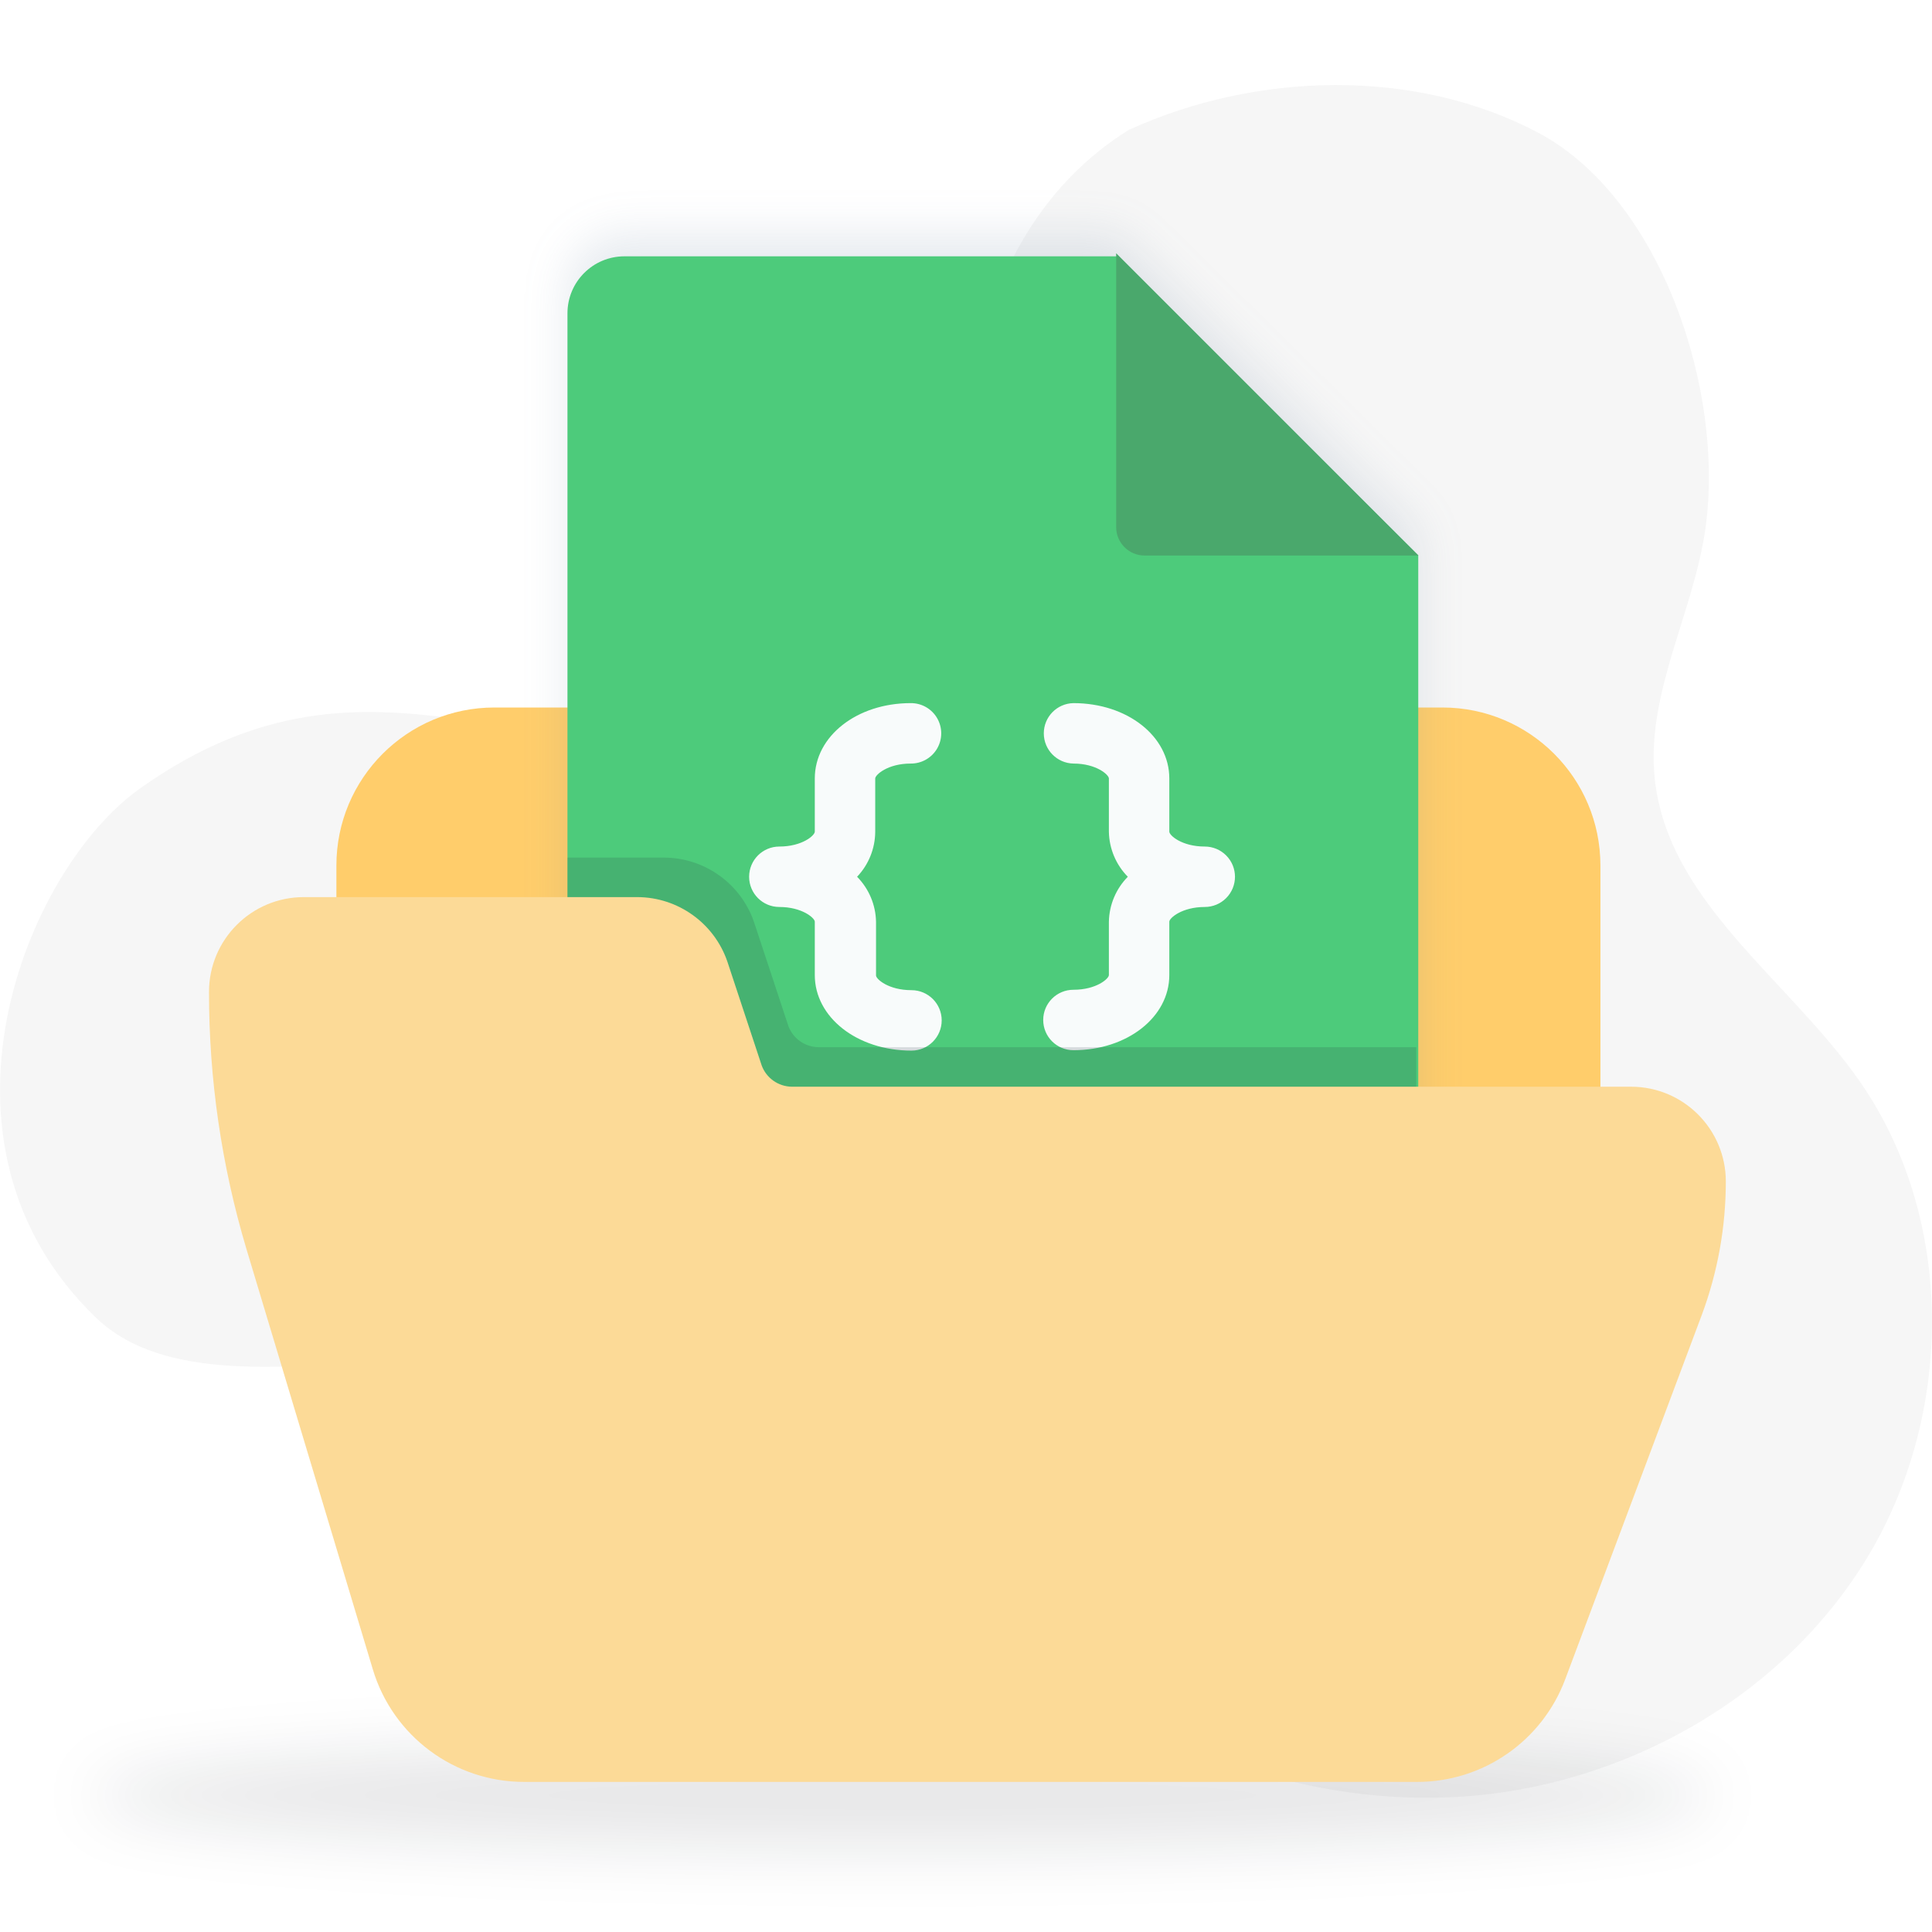
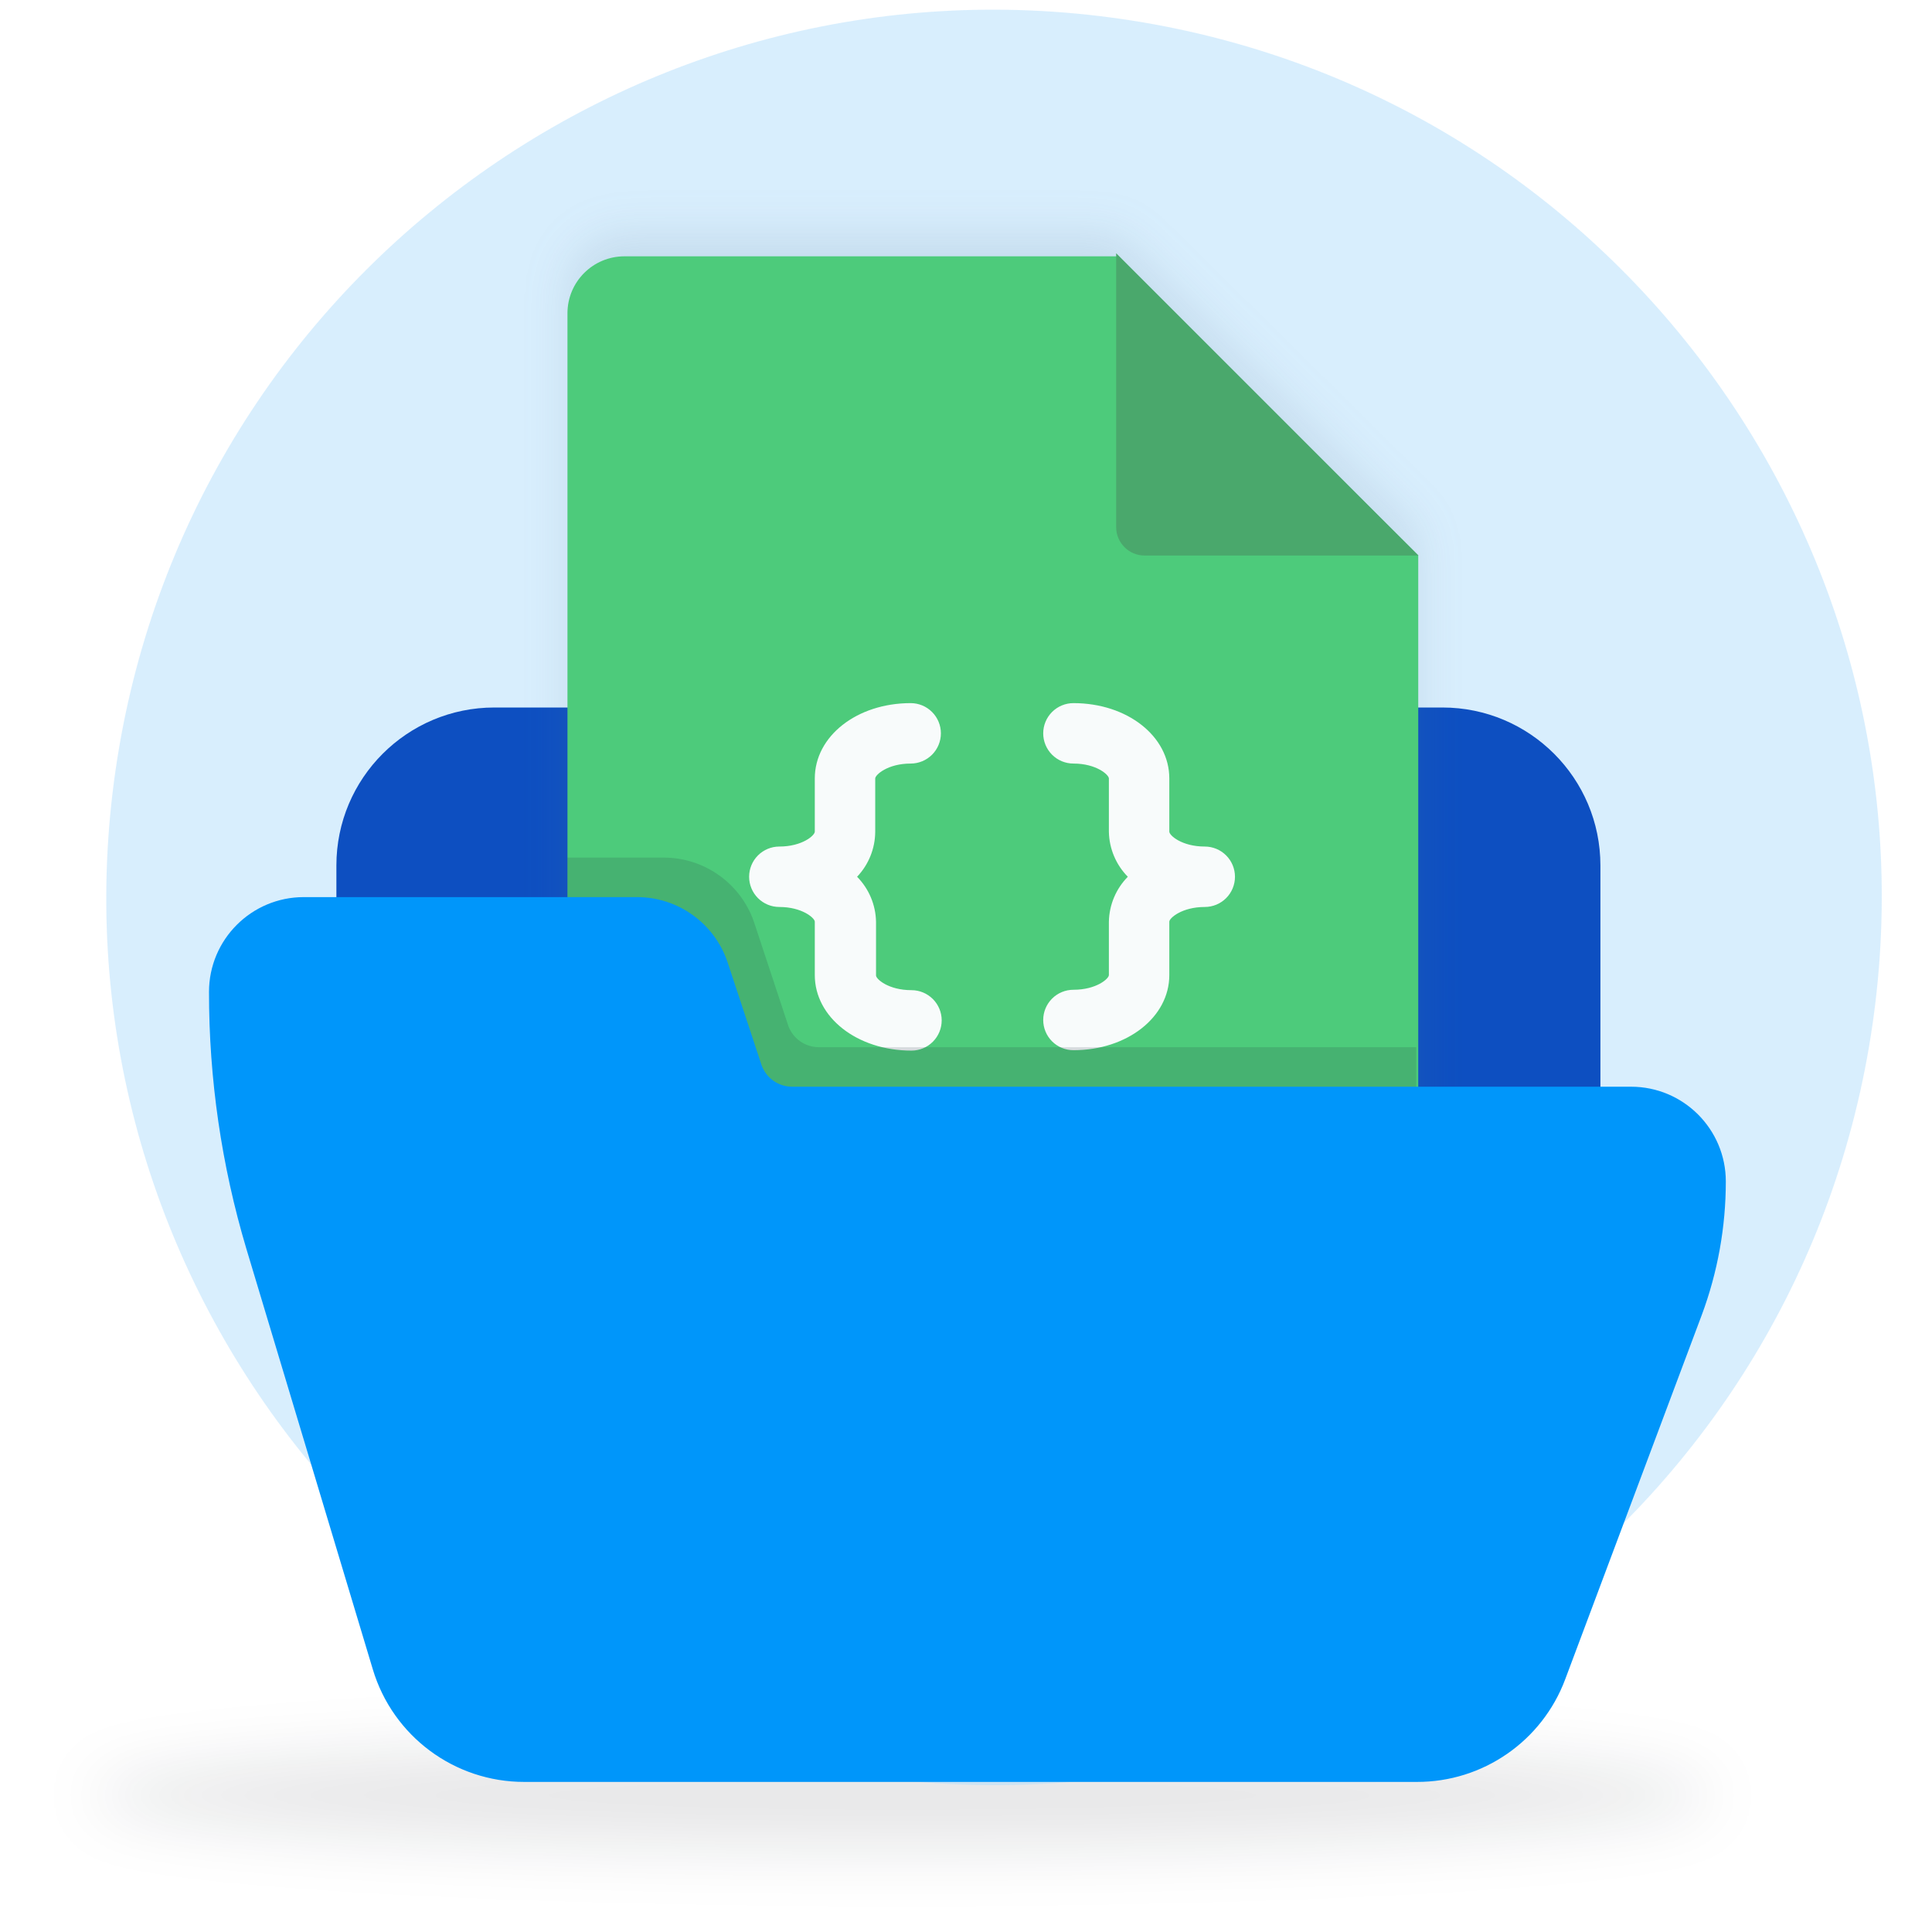
<svg xmlns="http://www.w3.org/2000/svg" width="500" height="500" viewBox="0 0 500 500" fill="none">
-   <path d="M292.319 33.522c32.745-14.9 73.766-16.065 105.607.721 31.842 16.786 48.557 66.728 43.433 102.658-3.124 21.808-15.318 42.451-13.126 64.369 3.233 32.102 34.718 52.217 53.078 78.575 24.662 35.431 24.415 85.761 2.219 122.801-22.195 37.04-64.148 60.152-106.868 62.427-42.72 2.275-85.439-15.176-117.226-44.198-19.181-17.452-33.403-40.397-54.393-55.491-53.598-38.566-145.587 9.156-180.333-24.471-46.584-45.031-18.36-115.698 11.59-136.924 61.82-43.81 102.566 2.414 156.877-20.365 20.031-8.323 39.76-21.336 48.474-41.451 8.221-19.2 4.439-80.073 50.694-108.707" fill="#B9CBD3" style="mix-blend-mode:luminosity" opacity=".16" />
-   <g opacity=".1" filter="url(#folder-3__a)">
-     <path d="M443.271 464.612c0 7.65-93.914 13.852-209.762 13.852-115.849 0-209.763-6.202-209.763-13.852S117.66 450.76 233.51 450.76c115.848 0 209.762 6.202 209.762 13.852Z" fill="#0A0F1A" />
+   <g opacity="0.1" filter="url(#filter0_f_10272_1668)">
+     <path d="M443.271 464.612C443.271 472.262 349.357 478.464 233.509 478.464C117.66 478.464 23.746 472.262 23.746 464.612C23.746 456.961 117.66 450.759 233.509 450.759C349.357 450.759 443.271 456.961 443.271 464.612Z" fill="#0A0F1A" />
  </g>
-   <path d="M373.295 183.101H127.949c-22.583 0-40.89 18.307-40.89 40.89v16.356a8.179 8.179 0 0 0 8.178 8.179h70.005a8.294 8.294 0 0 1 7.77 5.495l8.914 26.972a24.713 24.713 0 0 0 23.226 16.602h200.856a8.179 8.179 0 0 0 8.178-8.179v-65.425c-.001-22.583-18.308-40.89-40.891-40.89Z" fill="#FFCD6B" />
-   <g filter="url(#folder-3__b)">
-     <path d="M146.861 81.078c0-8.143 6.601-14.743 14.744-14.743h127.257l78.18 77.382v188.684c0 8.142-6.601 14.743-14.744 14.743H161.605c-8.143 0-14.744-6.601-14.744-14.743V81.078Z" fill="#4DCB7B" />
+   <path d="M290.153 4.902C164.591 -13.269 48.072 73.789 29.901 199.351C11.729 324.914 98.788 441.433 224.35 459.604C349.913 477.775 466.432 390.717 484.603 265.154C502.774 139.592 415.716 23.073 290.153 4.902Z" fill="#B2DFFD" fill-opacity="0.5" />
+   <path d="M373.294 183.101H127.948C105.365 183.101 87.058 201.408 87.058 223.991V240.347C87.058 244.864 90.719 248.526 95.236 248.526H165.242C168.729 248.542 171.834 250.738 173.011 254.022L181.925 280.994C185.364 290.892 194.672 297.544 205.151 297.595H406.007C410.523 297.595 414.185 293.933 414.185 289.417V223.991C414.184 201.408 395.877 183.101 373.294 183.101Z" fill="#0D4FC1" />
+   <g filter="url(#filter1_d_10272_1668)">
+     <path d="M146.86 81.078C146.86 72.935 153.461 66.335 161.604 66.335H288.861L367.041 143.717V332.401C367.041 340.543 360.44 347.144 352.297 347.144H161.604C153.461 347.144 146.86 340.543 146.86 332.401V81.078Z" fill="#4DCB7B" />
  </g>
-   <path d="M288.861 65.536v70.867a7.372 7.372 0 0 0 7.372 7.371H367.1l-78.239-78.238Z" fill="#4AA86C" />
-   <path fill-rule="evenodd" clip-rule="evenodd" d="M226.507 201.466v13.763a17.046 17.046 0 0 1-4.692 11.677 17.05 17.05 0 0 1 4.901 11.625v13.919c0 .938 3.232 3.806 9.175 3.806a7.819 7.819 0 1 1 0 15.639c-14.128 0-25.023-8.654-25.023-19.549v-13.815c0-.938-3.285-3.805-9.175-3.805a7.82 7.82 0 0 1 0-15.64c5.89 0 9.175-2.867 9.175-3.857v-13.763c0-10.948 10.895-19.497 24.814-19.497a7.82 7.82 0 1 1 0 15.639c-5.943 0-9.175 2.92-9.175 3.858Zm76.11 13.763c0 .99 3.284 3.857 9.175 3.857 2.074 0 4.063.824 5.529 2.291a7.816 7.816 0 0 1 0 11.058 7.816 7.816 0 0 1-5.529 2.291c-5.891 0-9.175 2.867-9.175 3.805v13.815c0 10.895-10.895 19.445-24.814 19.445a7.82 7.82 0 0 1 0-15.64c5.943 0 9.175-2.867 9.175-3.805v-13.815a17.044 17.044 0 0 1 4.9-11.625 17.046 17.046 0 0 1-4.9-11.677v-13.763c0-.938-3.232-3.858-9.175-3.858a7.821 7.821 0 0 1 0-15.639c13.919 0 24.814 8.549 24.814 19.497v13.763Z" fill="#F8FBFB" />
-   <path opacity=".15" d="M204.025 265.517a8.408 8.408 0 0 0 7.769 5.496H366.52v30.668H146.859v-79.737h25.026a24.729 24.729 0 0 1 23.225 16.601l8.915 26.972Z" fill="#1A2437" />
-   <path d="M422.108 281.239H204.895a8.407 8.407 0 0 1-7.769-5.496l-8.914-26.972a24.73 24.73 0 0 0-23.226-16.601H78.625c-13.55 0-24.535 10.984-24.535 24.534a231.864 231.864 0 0 0 9.667 66.473l32.712 108.802c5.183 17.338 21.144 29.207 39.24 29.18h230.952a40.89 40.89 0 0 0 38.421-26.579l35.329-94.246a99.15 99.15 0 0 0 6.232-34.56c0-13.55-10.985-24.535-24.535-24.535Z" fill="#FCDA97" />
+   <path d="M288.86 65.536V136.403C288.86 140.474 292.161 143.774 296.232 143.774H367.099L288.86 65.536Z" fill="#4AA86C" />
+   <path fill-rule="evenodd" clip-rule="evenodd" d="M226.507 201.466V215.228C226.49 219.577 224.811 223.754 221.815 226.906C224.875 230.012 226.629 234.172 226.716 238.531V252.45C226.716 253.388 229.948 256.255 235.891 256.255C237.964 256.255 239.953 257.079 241.42 258.546C242.886 260.012 243.71 262.001 243.71 264.075C243.71 266.149 242.886 268.138 241.42 269.604C239.953 271.071 237.964 271.895 235.891 271.895C221.763 271.895 210.868 263.241 210.868 252.346V238.531C210.868 237.593 207.583 234.725 201.693 234.725C199.619 234.725 197.63 233.902 196.163 232.435C194.697 230.969 193.873 228.98 193.873 226.906C193.873 224.832 194.697 222.843 196.163 221.376C197.63 219.91 199.619 219.086 201.693 219.086C207.583 219.086 210.868 216.219 210.868 215.228V201.466C210.868 190.518 221.763 181.969 235.682 181.969C237.756 181.969 239.745 182.793 241.211 184.259C242.678 185.726 243.502 187.715 243.502 189.789C243.502 191.862 242.678 193.851 241.211 195.318C239.745 196.784 237.756 197.608 235.682 197.608C229.739 197.608 226.507 200.528 226.507 201.466ZM302.617 215.228C302.617 216.219 305.901 219.086 311.792 219.086C313.866 219.086 315.855 219.91 317.321 221.376C318.788 222.843 319.612 224.832 319.612 226.906C319.612 228.98 318.788 230.969 317.321 232.435C315.855 233.902 313.866 234.725 311.792 234.725C305.901 234.725 302.617 237.593 302.617 238.531V252.346C302.617 263.241 291.722 271.791 277.803 271.791C275.729 271.791 273.74 270.967 272.273 269.5C270.807 268.034 269.983 266.045 269.983 263.971C269.983 261.897 270.807 259.908 272.273 258.442C273.74 256.975 275.729 256.151 277.803 256.151C283.746 256.151 286.978 253.284 286.978 252.346V238.531C287.064 234.172 288.818 230.012 291.878 226.906C288.806 223.787 287.051 219.606 286.978 215.228V201.466C286.978 200.528 283.746 197.608 277.803 197.608C275.729 197.608 273.74 196.784 272.273 195.318C270.807 193.851 269.983 191.862 269.983 189.789C269.983 187.715 270.807 185.726 272.273 184.259C273.74 182.793 275.729 181.969 277.803 181.969C291.722 181.969 302.617 190.518 302.617 201.466V215.228Z" fill="#F8FBFB" />
+   <path opacity="0.15" d="M204.024 265.517C205.228 268.779 208.316 270.963 211.793 271.013H366.519V301.681H146.858V238.545V221.943H171.884C182.361 221.999 191.665 228.65 195.109 238.545L204.024 265.517Z" fill="#1A2437" />
+   <path d="M422.107 281.239H204.894C201.417 281.19 198.329 279.006 197.125 275.743L188.211 248.771C184.767 238.876 175.462 232.225 164.985 232.17H78.624C65.073 232.17 54.089 243.155 54.089 256.705C54.068 279.213 57.324 301.606 63.756 323.177L96.469 431.979C101.651 449.317 117.612 461.186 135.708 461.159H366.66C383.766 461.208 399.094 450.604 405.081 434.58L440.411 340.334C444.527 329.276 446.638 317.572 446.642 305.774C446.642 292.224 435.657 281.239 422.107 281.239Z" fill="#0096FA" />
  <defs>
-     <filter id="folder-3__a" x="7.746" y="434.76" width="451.525" height="59.705" filterUnits="userSpaceOnUse" color-interpolation-filters="sRGB">
+     <filter id="filter0_f_10272_1668" x="7.746" y="434.759" width="451.525" height="59.705" filterUnits="userSpaceOnUse" color-interpolation-filters="sRGB">
      <feFlood flood-opacity="0" result="BackgroundImageFix" />
-       <feBlend in="SourceGraphic" in2="BackgroundImageFix" result="shape" />
+       <feBlend mode="normal" in="SourceGraphic" in2="BackgroundImageFix" result="shape" />
      <feGaussianBlur stdDeviation="8" result="effect1_foregroundBlur_10272_1668" />
    </filter>
-     <filter id="folder-3__b" x="135.524" y="49.329" width="242.853" height="303.484" filterUnits="userSpaceOnUse" color-interpolation-filters="sRGB">
+     <filter id="filter1_d_10272_1668" x="135.523" y="49.329" width="242.854" height="303.484" filterUnits="userSpaceOnUse" color-interpolation-filters="sRGB">
      <feFlood flood-opacity="0" result="BackgroundImageFix" />
-       <feColorMatrix in="SourceAlpha" values="0 0 0 0 0 0 0 0 0 0 0 0 0 0 0 0 0 0 127 0" result="hardAlpha" />
+       <feColorMatrix in="SourceAlpha" type="matrix" values="0 0 0 0 0 0 0 0 0 0 0 0 0 0 0 0 0 0 127 0" result="hardAlpha" />
      <feOffset dy="-5.668" />
      <feGaussianBlur stdDeviation="5.668" />
-       <feColorMatrix values="0 0 0 0 0.375 0 0 0 0 0.482 0 0 0 0 0.602 0 0 0 0.15 0" />
-       <feBlend in2="BackgroundImageFix" result="effect1_dropShadow_10272_1668" />
-       <feBlend in="SourceGraphic" in2="effect1_dropShadow_10272_1668" result="shape" />
+       <feColorMatrix type="matrix" values="0 0 0 0 0.375 0 0 0 0 0.482 0 0 0 0 0.602 0 0 0 0.15 0" />
+       <feBlend mode="normal" in2="BackgroundImageFix" result="effect1_dropShadow_10272_1668" />
+       <feBlend mode="normal" in="SourceGraphic" in2="effect1_dropShadow_10272_1668" result="shape" />
    </filter>
  </defs>
</svg>
